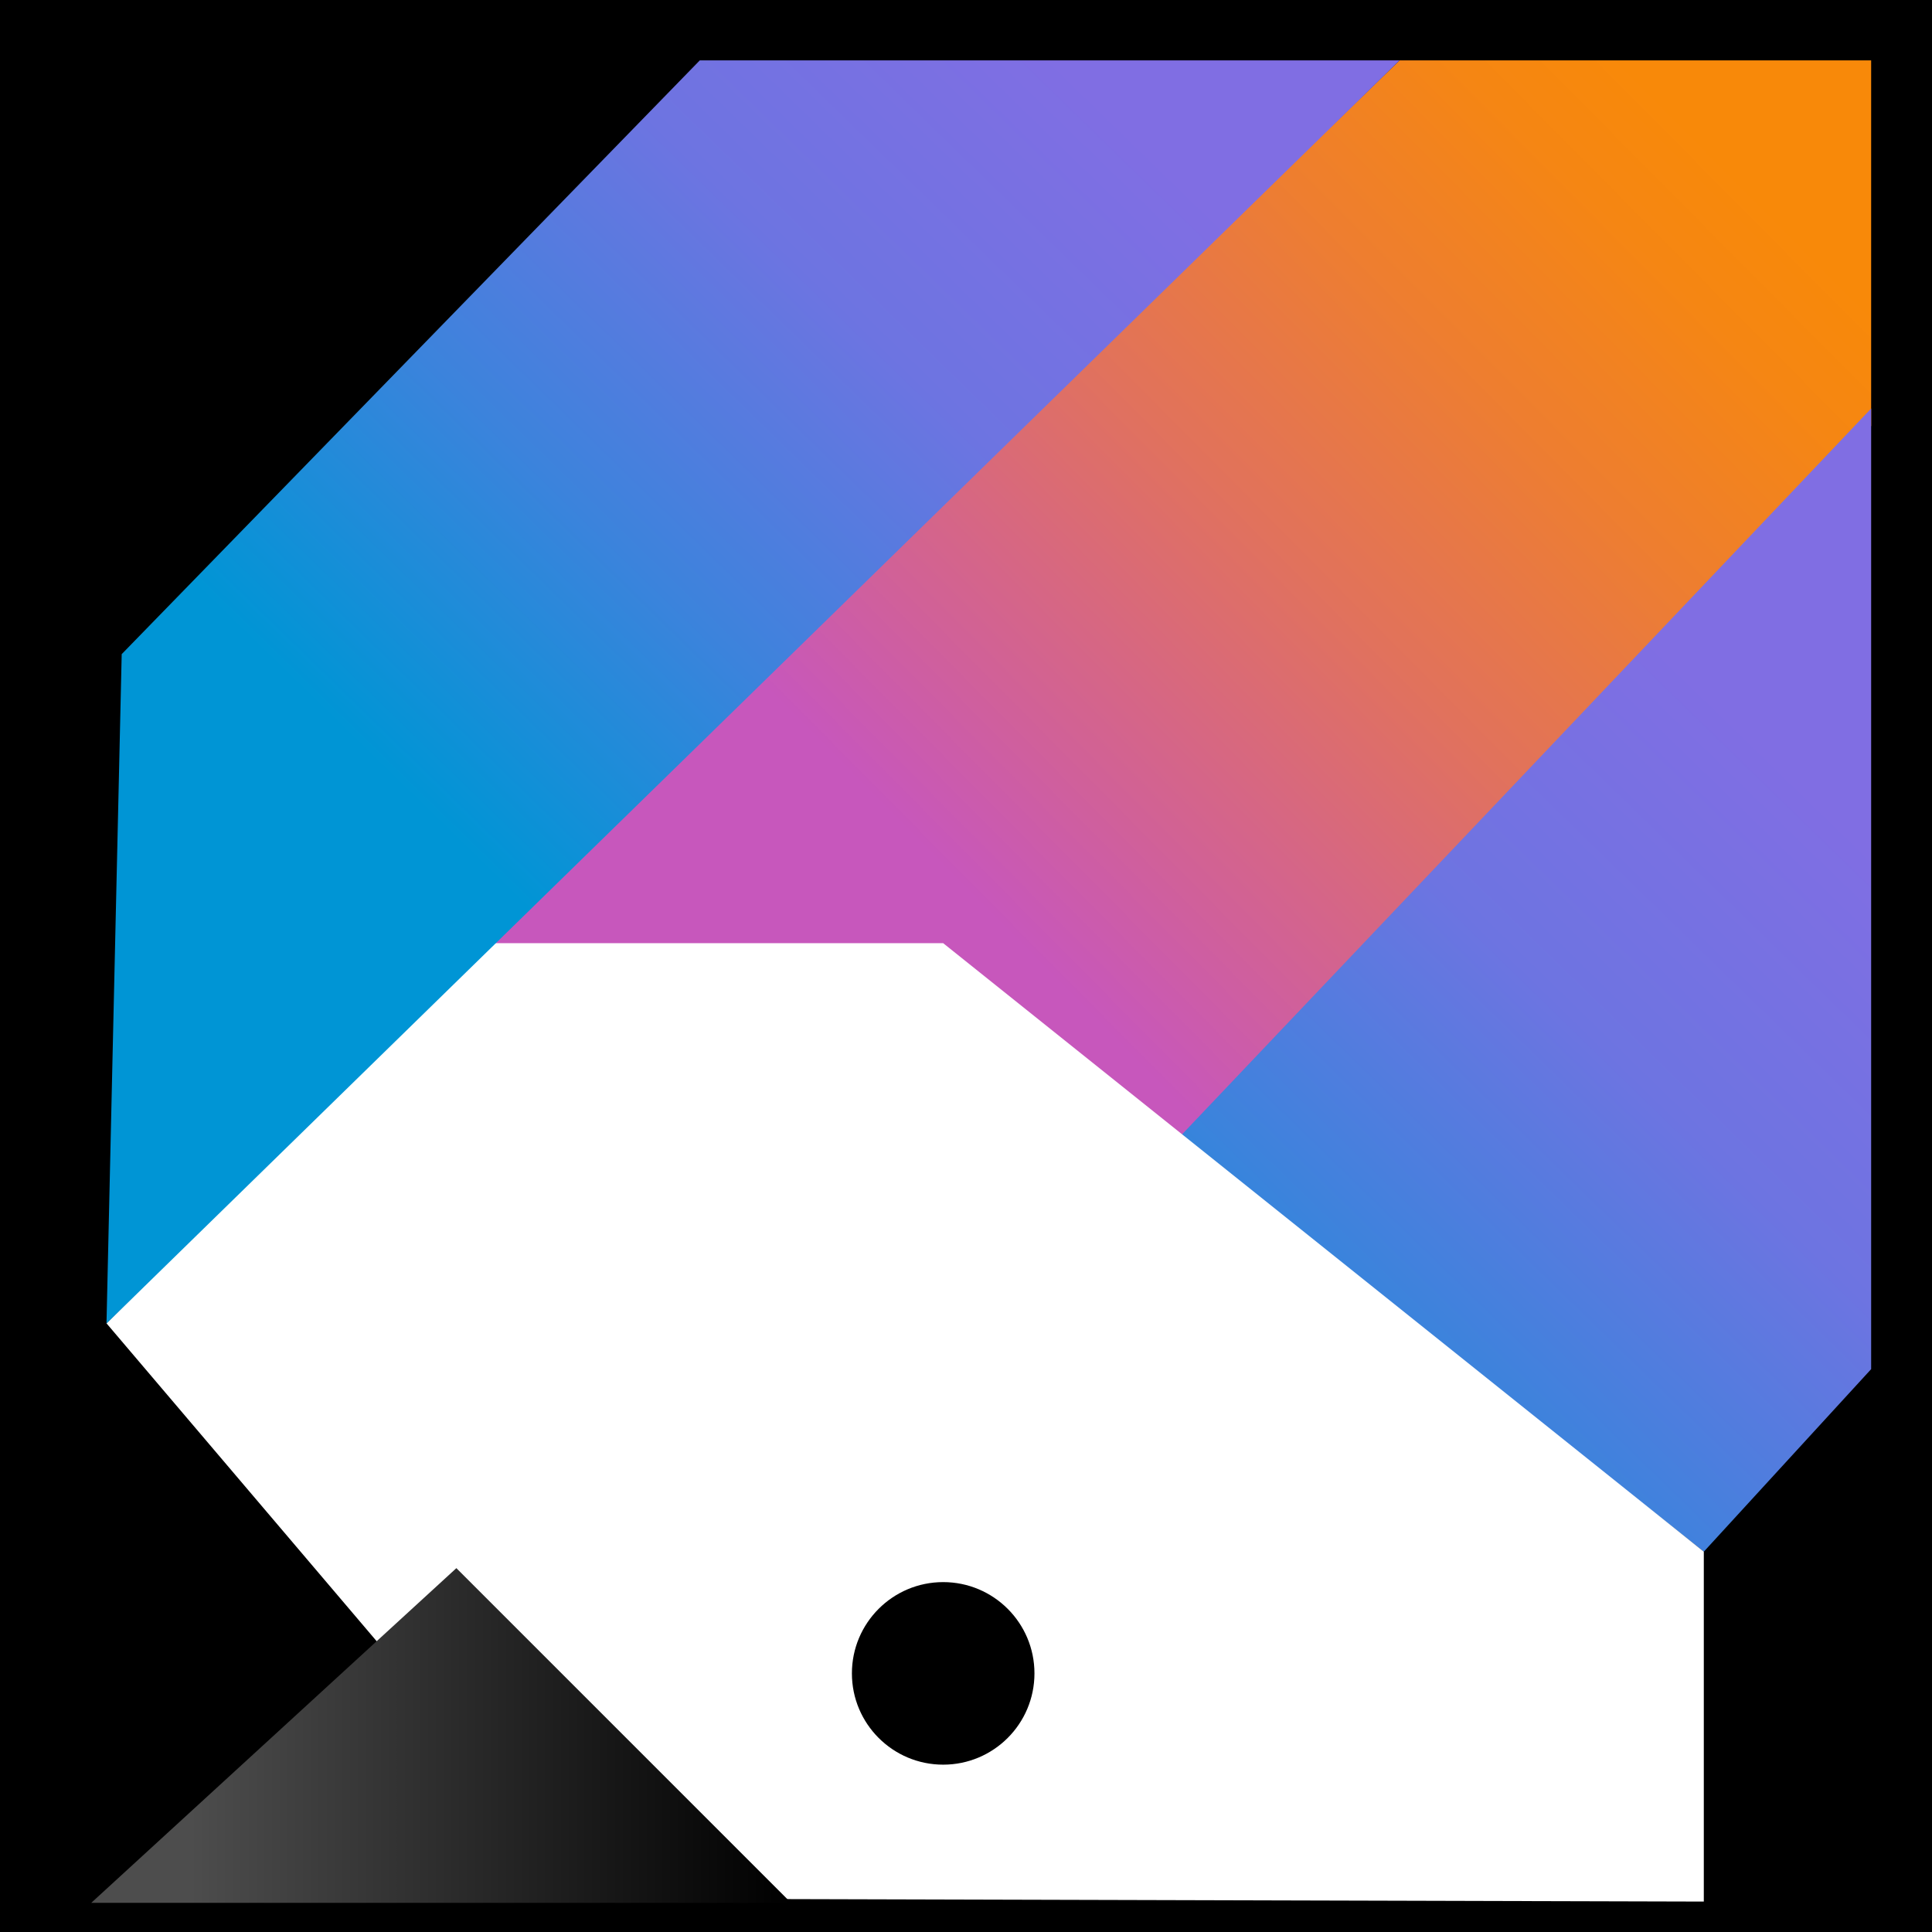
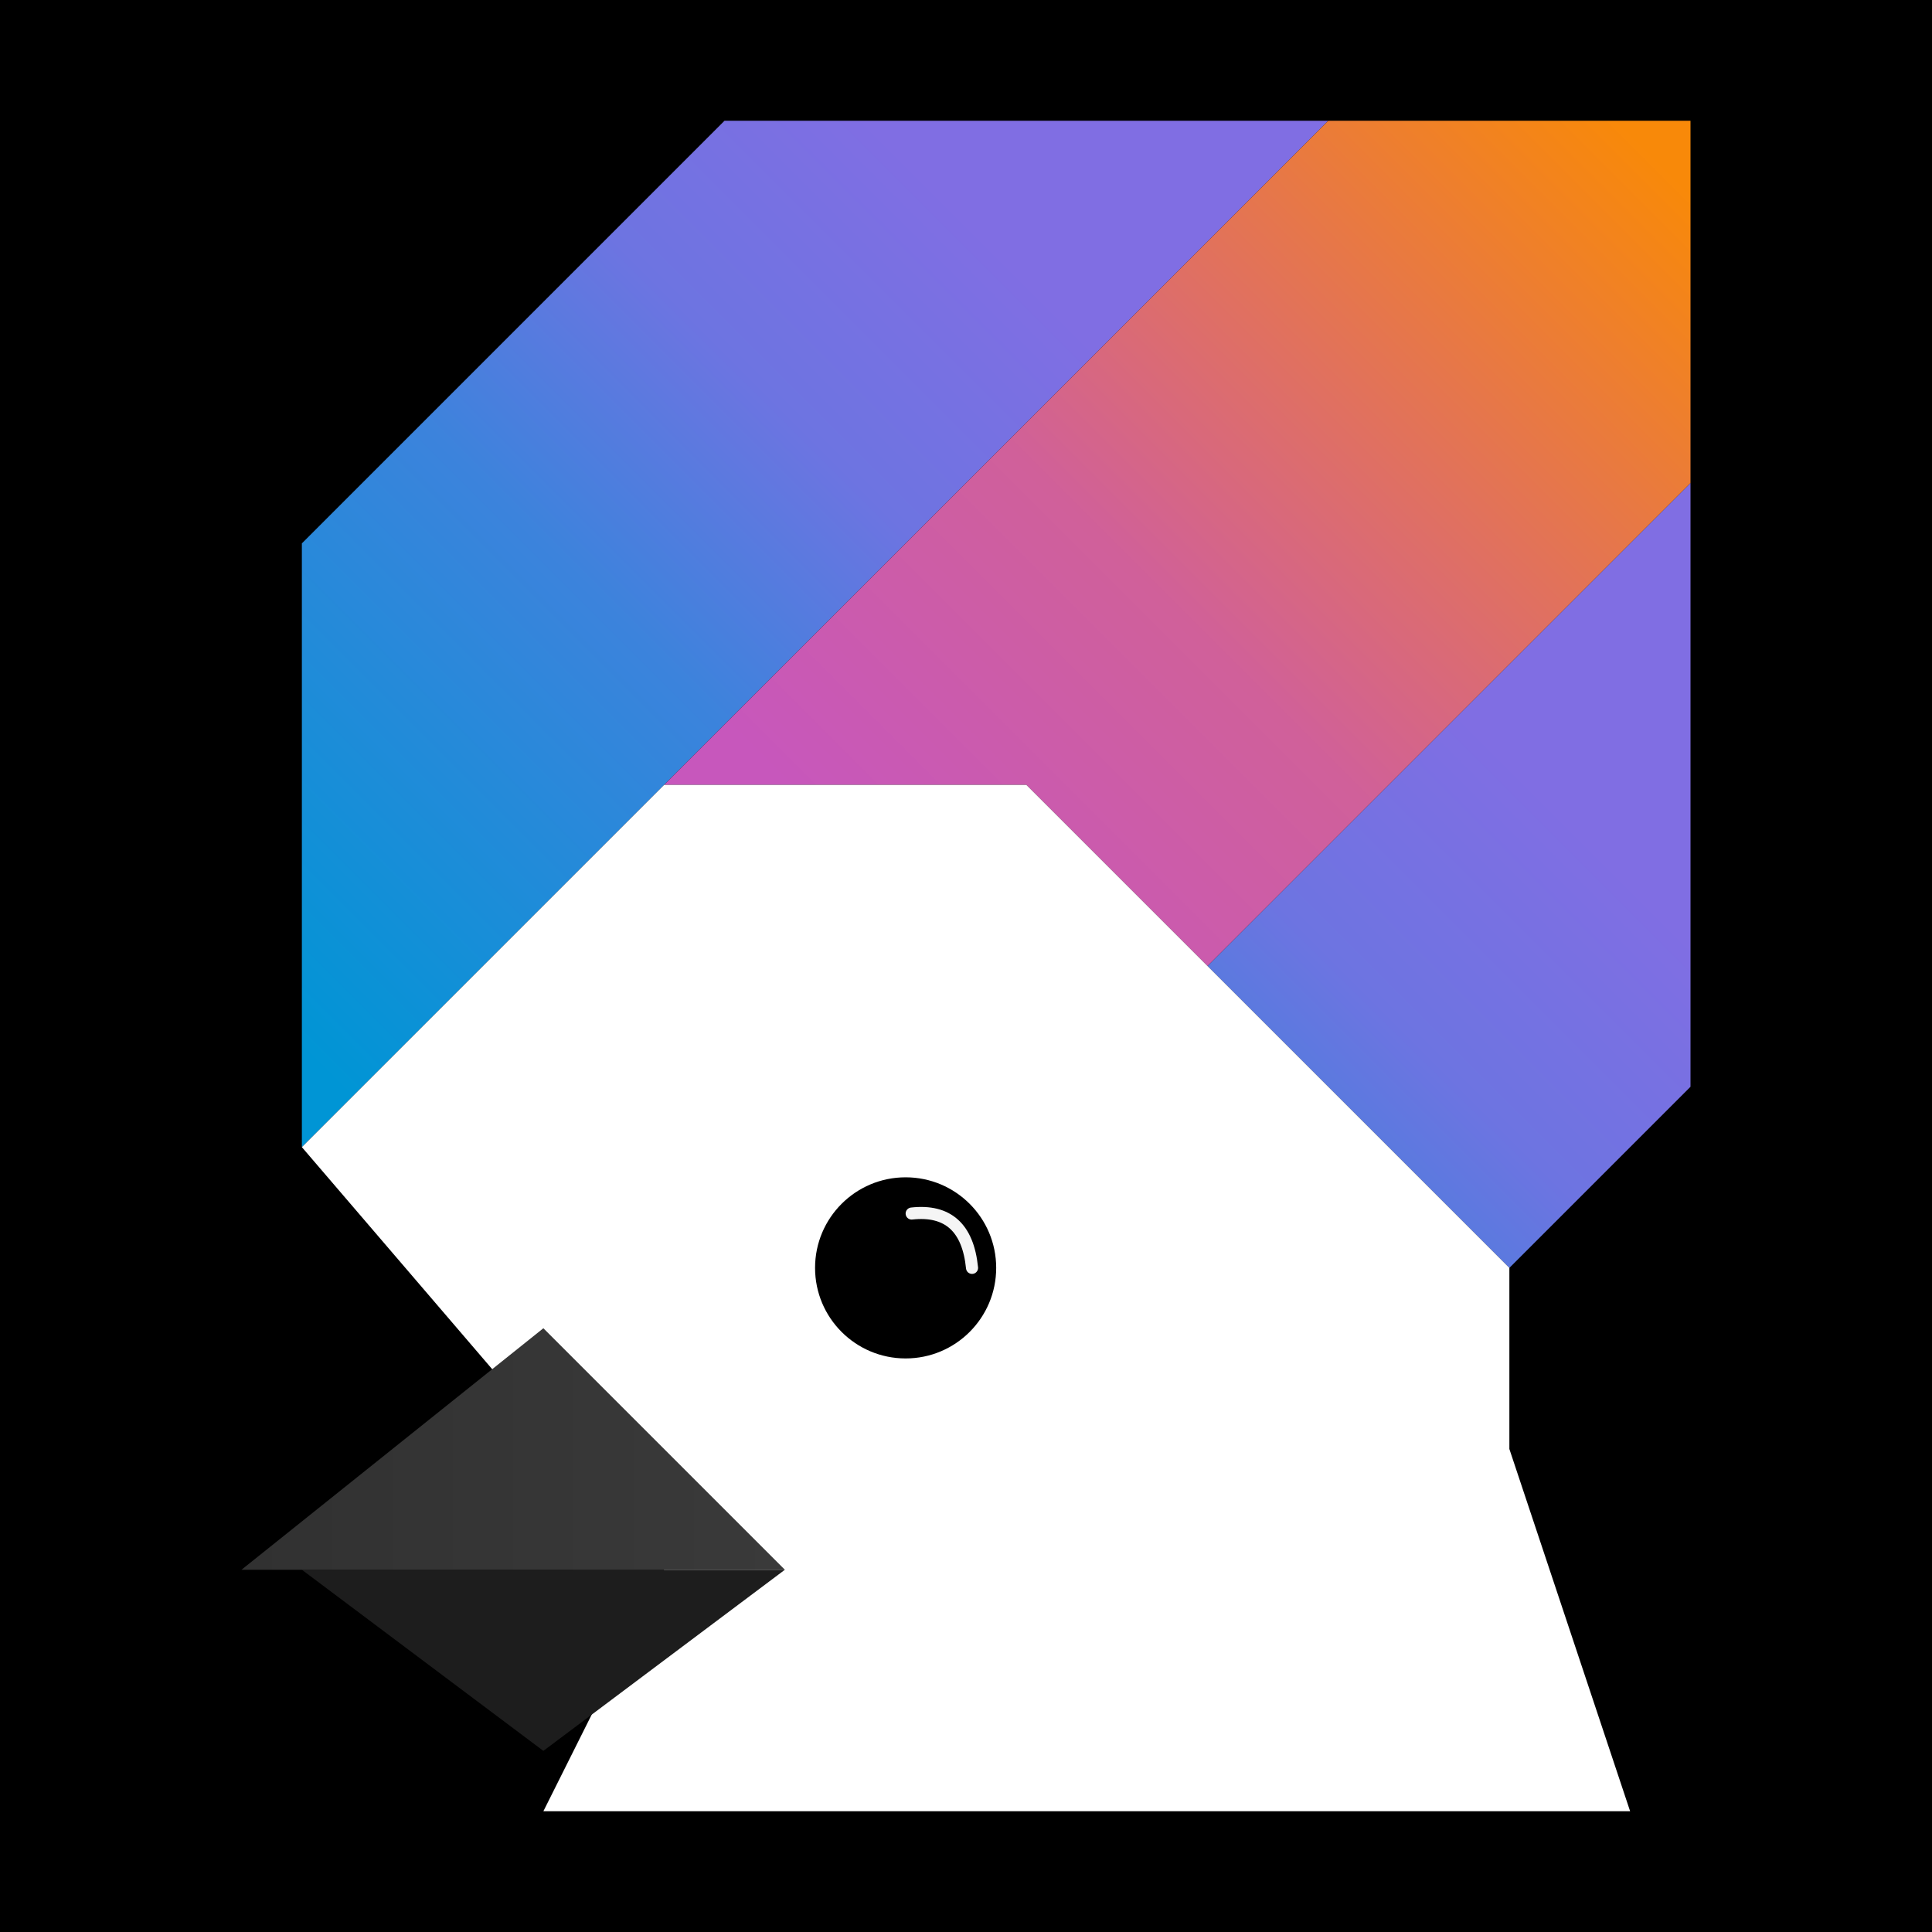
- <svg xmlns="http://www.w3.org/2000/svg" xmlns:xlink="http://www.w3.org/1999/xlink" id="svg893" version="1.1" viewBox="0 0 127 127" height="480" width="480" xml:space="preserve">
-   <defs id="defs887">
-     <linearGradient id="linearGradient2173" gradientUnits="userSpaceOnUse" x1="6" y1="-63" x2="52" y2="-63" gradientTransform="matrix(1,0,0,-1,0,62.08196)">
-       <stop offset="0.141" style="stop-color:#4d4d4d" id="stop2" />
-       <stop offset="1" style="stop-color:#000000" id="stop4" />
+ <svg xmlns="http://www.w3.org/2000/svg" version="1.1" viewBox="0 0 32 32" height="480" width="480" style="background-color: black;" xml:space="preserve">
+   <defs>
+     <linearGradient id="upper-beak-gradient" gradientUnits="userSpaceOnUse" x1="0" y1="31" x2="16" y2="31">
+       <stop offset="0" stop-color="#2d2d2d" />
+       <stop offset="1" stop-color="#3d3d3d" />
    </linearGradient>
-     <linearGradient id="SVGID_1_" gradientUnits="userSpaceOnUse" x1="4" y1="50" x2="20" y2="65" gradientTransform="matrix(1,0,0,-1,0,61)">
-       <stop offset="0" style="stop-color:#0095D5" id="stop7" />
-       <stop offset="0.2" style="stop-color:#3C83DC" id="stop9" />
-       <stop offset="0.4" style="stop-color:#6D74E1" id="stop11" />
-       <stop offset="0.6" style="stop-color:#806EE3" id="stop13" />
+     <linearGradient id="lower-beak-gradient" gradientUnits="userSpaceOnUse" x1="0" y1="31" x2="16" y2="31">
+       <stop offset="1" stop-color="#1d1d1d" />
+       <stop offset="0" stop-color="#2d2d2d" />
    </linearGradient>
-     <linearGradient id="SVGID_2_" gradientUnits="userSpaceOnUse" x1="53.363" y1="62.926" x2="121.836" y2="-4.973">
-       <stop offset="0.107" style="stop-color:#C757BC" id="stop16" />
-       <stop offset="0.214" style="stop-color:#D0609A" id="stop18" />
-       <stop offset="0.425" style="stop-color:#E1725C" id="stop20" />
-       <stop offset="0.605" style="stop-color:#EE7E2F" id="stop22" />
-       <stop offset="0.743" style="stop-color:#F58613" id="stop24" />
-       <stop offset="0.823" style="stop-color:#F88909" id="stop26" />
+     <linearGradient id="blue-purple-gradient" gradientUnits="userSpaceOnUse" x1="0" y1="31" x2="31" y2="0">
+       <stop offset="0.3" stop-color="#0095D5" />
+       <stop offset="0.5" stop-color="#3C83DC" />
+       <stop offset="0.6" stop-color="#6D74E1" />
+       <stop offset="0.7" stop-color="#806EE3" />
    </linearGradient>
-     <linearGradient xlink:href="#SVGID_1_" id="linearGradient1655" gradientUnits="userSpaceOnUse" gradientTransform="matrix(1,0,0,-1,0,61)" x1="52.39" y1="-15.986" x2="127.132" y2="60.868" />
+     <linearGradient id="purple-orange-gradient" gradientUnits="userSpaceOnUse" x1="0" y1="31" x2="31" y2="0">
+       <stop offset="0.5" stop-color="#C757BC" />
+       <stop offset="0.65" stop-color="#D0609A" />
+       <stop offset="0.9" stop-color="#F88909" />
+     </linearGradient>
  </defs>
-   <g id="background" style="display:inline">
-     <rect id="rect25224" width="128" height="128" x="0" y="0" />
+   <rect id="black-background" width="100%" height="100%" />
+   <g id="bird">
+     <path id="blue-feathers" fill="url(#blue-purple-gradient)" d="         M5,19 v-10 l7,-7 h10         M20,16 l8,-8 v10 l-3,3         " />
+     <path id="orange-feather" fill="url(#purple-orange-gradient)" d="M11,13 l11,-11 h6 v6 l-8,8 l-3,-3" />
+     <path id="white-head" fill="#fff" d="M5,19 l6,-6 h6 l8,8 v3 l2,6 h-18 l2,-4" />
+     <g id="beak">
+       <path id="lower-beak" fill="url(#lower-beak-gradient)" d="M5,26 l4,3 l4,-3 Z" />
+       <path id="upper-beak" fill="url(#upper-beak-gradient)" d="M4,26 l5,-4 l4,4 Z" />
+     </g>
+     <g id="eye">
+       <circle id="eye-base" fill="#000" cx="15" cy="21" r="1.5" />
+       <path id="eye-twinkle" fill="none" stroke="#f5f5f5" stroke-linecap="round" stroke-width=".2" d="M15.1,20.1 q0.9,-0.1 1,0.9" />
+     </g>
  </g>
-   <path id="middle-feather" style="fill:url(#SVGID_2_);fill-opacity:1" d="M 32,62 64,90 123,28 V 3.969 H 92 Z" />
-   <path id="bottom-feather" style="fill:url(#linearGradient1655)" d="M 77.526,74.753 112,102 123,90 V 26.852 Z" />
-   <path id="white-head" style="fill:#ffffff" d="M 25.123,108.312 7.003,86.991 32,62 h 30 l 50,40 v 23 L 11.164,124.73 Z" />
-   <path id="top-feather" style="fill:url(#linearGradient1655)" d="M 8,43 7,87 92,3.969 H 46 Z" />
-   <path id="beak" style="fill:url(#linearGradient2173)" d="m 30,103.082 22,22 H 6 Z" />
-   <circle id="eye" cx="62" cy="110" r="6" />
</svg>
